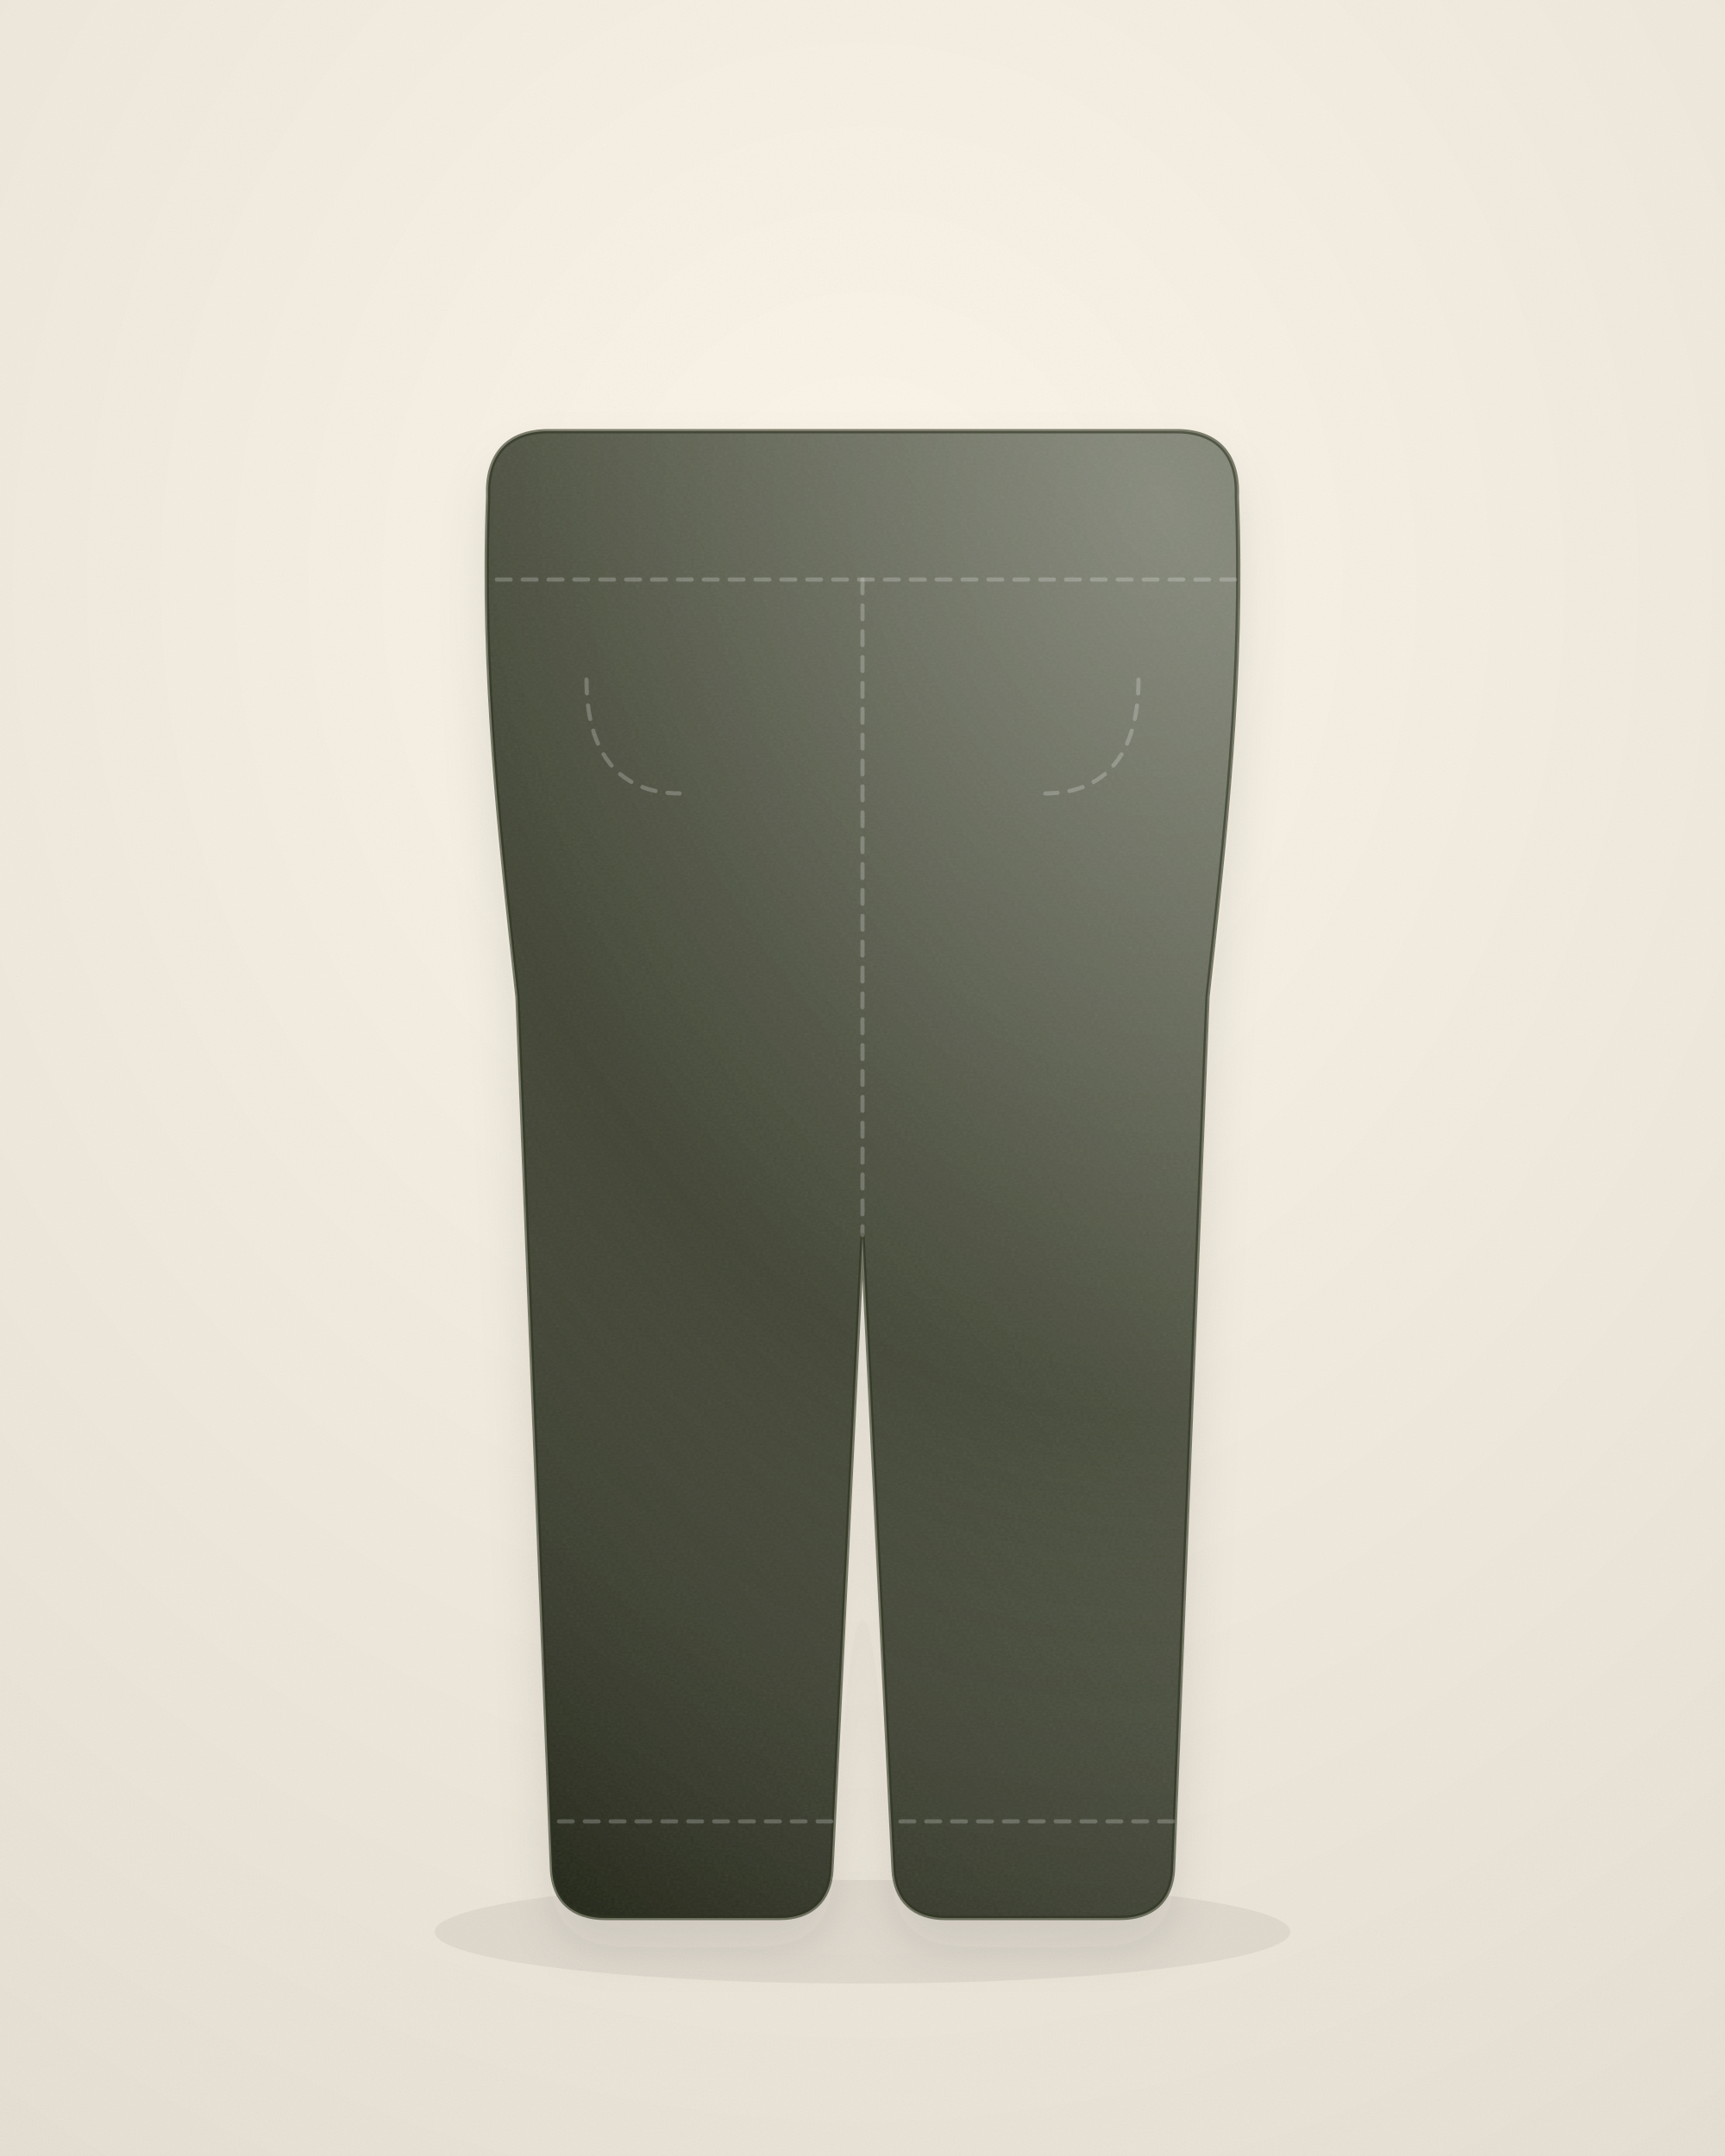
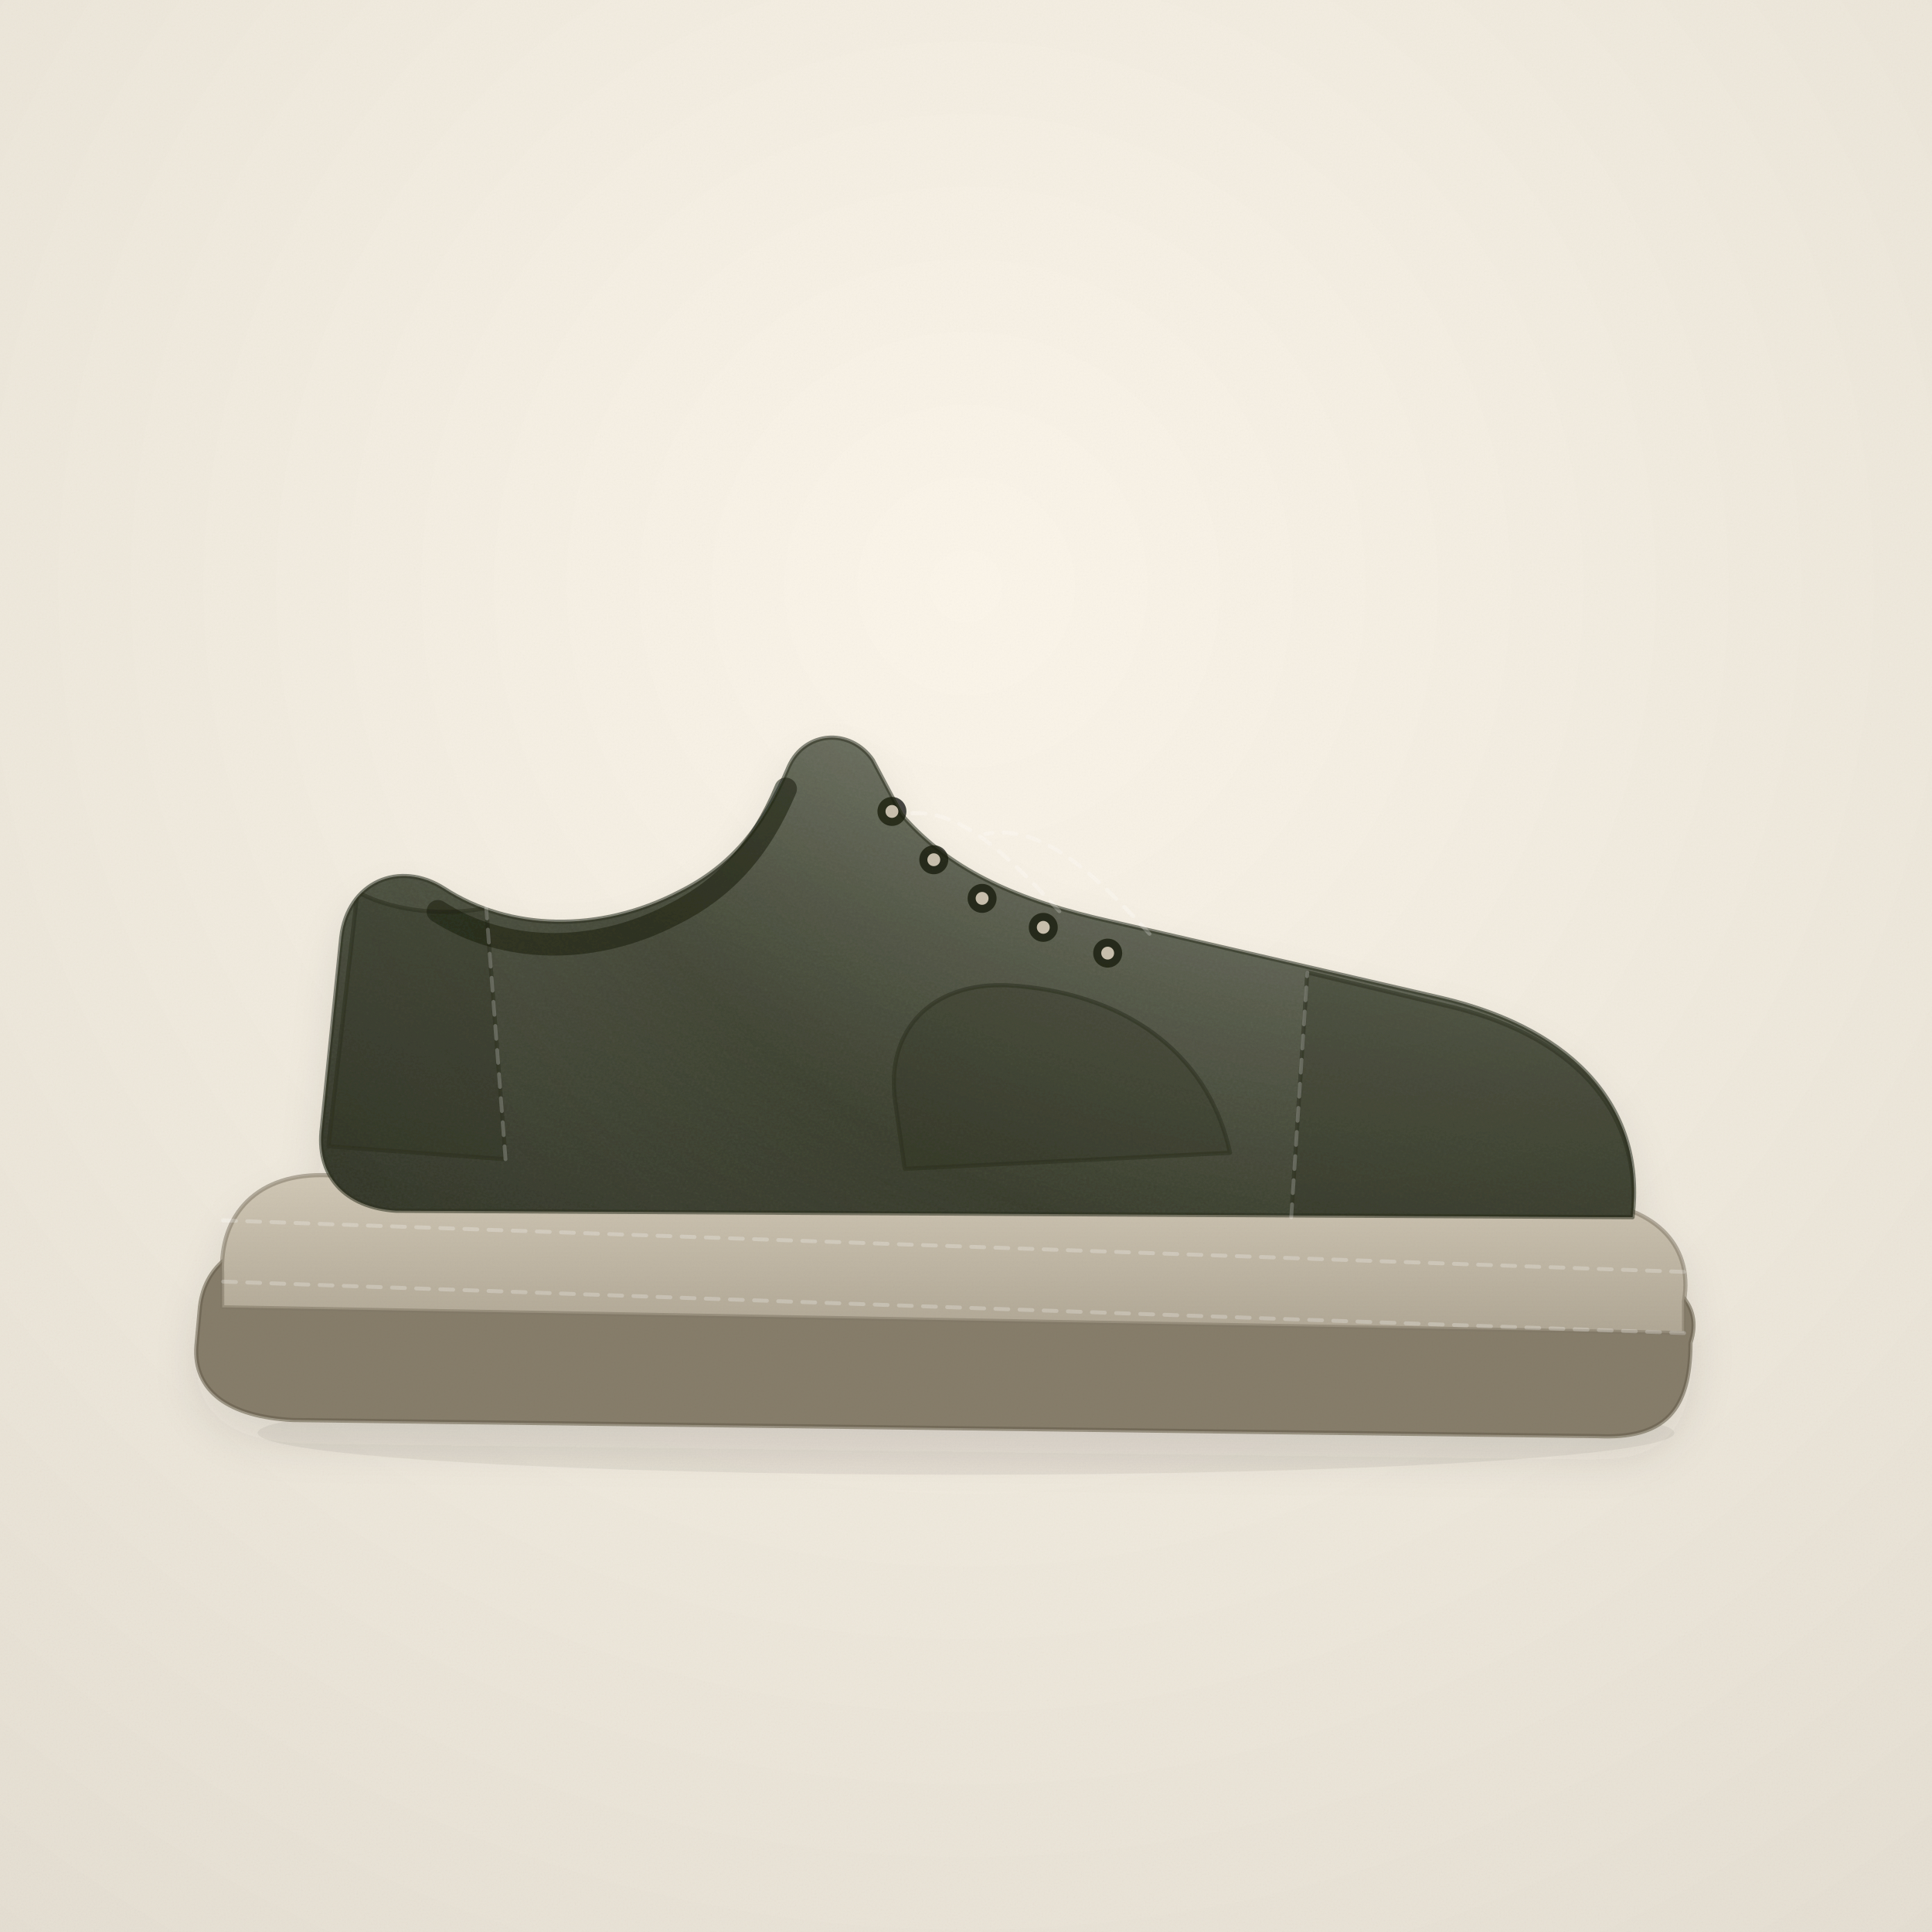
- <svg xmlns="http://www.w3.org/2000/svg" viewBox="0 0 1000 1250" width="1000" height="1250" role="img" aria-label="pantalón">
+ <svg xmlns="http://www.w3.org/2000/svg" viewBox="0 0 1200 1200" width="1200" height="1200" role="img" aria-label="zapatilla de skate">
  <defs>
-     <radialGradient id="bg-pants-4A4E3D-back" cx="50%" cy="36%" r="80%">
+     <radialGradient id="bg-skate-4A4E3D-back" cx="50%" cy="38%" r="78%">
      <stop offset="0%" stop-color="#fbf5e9" />
      <stop offset="100%" stop-color="#d9d3c7" />
    </radialGradient>
-     <linearGradient id="cloth-pants-4A4E3D-back" x1="16%" y1="0%" x2="88%" y2="100%">
-       <stop offset="0%" stop-color="#6e7261" />
-       <stop offset="44%" stop-color="#4A4E3D" />
-       <stop offset="100%" stop-color="#2e3221" />
+     <linearGradient id="upper-skate-4A4E3D-back" x1="14%" y1="0%" x2="86%" y2="100%">
+       <stop offset="0%" stop-color="#707463" />
+       <stop offset="46%" stop-color="#4A4E3D" />
+       <stop offset="100%" stop-color="#2c301f" />
    </linearGradient>
-     <radialGradient id="fold-pants-4A4E3D-back" cx="33%" cy="24%" r="72%">
-       <stop offset="0%" stop-color="#ffffff" stop-opacity="0.18" />
+     <linearGradient id="mid-skate-4A4E3D-back" x1="0%" y1="0%" x2="0%" y2="100%">
+       <stop offset="0%" stop-color="#d0c7b5" />
+       <stop offset="100%" stop-color="#b0a795" />
+     </linearGradient>
+     <radialGradient id="fold-skate-4A4E3D-back" cx="32%" cy="22%" r="74%">
+       <stop offset="0%" stop-color="#ffffff" stop-opacity="0.20" />
      <stop offset="58%" stop-color="#ffffff" stop-opacity="0" />
-       <stop offset="100%" stop-color="#000000" stop-opacity="0.20" />
+       <stop offset="100%" stop-color="#000000" stop-opacity="0.22" />
    </radialGradient>
-     <filter id="grain-pants-4A4E3D-back">
+     <filter id="grain-skate-4A4E3D-back">
      <feTurbulence type="fractalNoise" baseFrequency="0.9" numOctaves="3" seed="7" />
      <feColorMatrix type="saturate" values="0" />
    </filter>
-     <filter id="drop-pants-4A4E3D-back" x="-30%" y="-30%" width="160%" height="160%">
-       <feDropShadow dx="0" dy="16" stdDeviation="14" flood-color="#3a3128" flood-opacity="0.10" />
+     <filter id="drop-skate-4A4E3D-back" x="-30%" y="-30%" width="160%" height="160%">
+       <feDropShadow dx="0" dy="14" stdDeviation="13" flood-color="#3a3128" flood-opacity="0.10" />
    </filter>
-     <filter id="weave-pants-4A4E3D-back">
-       <feTurbulence type="fractalNoise" baseFrequency="0.5 0.72" numOctaves="2" seed="9" result="n" />
+     <filter id="weave-skate-4A4E3D-back">
+       <feTurbulence type="fractalNoise" baseFrequency="0.55 0.72" numOctaves="2" seed="9" result="n" />
      <feColorMatrix in="n" type="saturate" values="0" />
      <feComponentTransfer>
-         <feFuncA type="linear" slope="0.12" />
+         <feFuncA type="linear" slope="0.11" />
      </feComponentTransfer>
    </filter>
-     <clipPath id="body-pants-4A4E3D-back">
-       <path d="M318,250 L682,250 C706,250 718,264 717,288       C721,392 710,486 700,578       L680,1084 C679,1102 668,1112 649,1112       L548,1112 C530,1112 519,1102 518,1084       L500,716 L482,1084 C481,1102 470,1112 452,1112       L351,1112 C332,1112 321,1102 320,1084       L300,578 C290,486 279,392 283,288       C282,264 294,250 318,250 Z" />
+     <clipPath id="body-skate-4A4E3D-back">
+       <path d="M186,756 C178,690 220,640 304,620       L520,570 C578,556 614,536 640,506       L658,472 C672,452 700,454 710,476       C726,514 746,538 778,554       C828,580 884,578 924,552       C952,534 984,548 988,582       L1000,700 C1004,730 986,750 954,752       L186,756 Z" />
    </clipPath>
  </defs>
-   <rect x="-400" y="-400" width="1800" height="2050" fill="url(#bg-pants-4A4E3D-back)" />
-   <ellipse cx="500" cy="1120" rx="248" ry="30" fill="#3a3128" opacity="0.07" />
-   <g filter="url(#drop-pants-4A4E3D-back)" transform="translate(1000,0) scale(-1,1)">
-     <path d="M318,250 L682,250 C706,250 718,264 717,288       C721,392 710,486 700,578       L680,1084 C679,1102 668,1112 649,1112       L548,1112 C530,1112 519,1102 518,1084       L500,716 L482,1084 C481,1102 470,1112 452,1112       L351,1112 C332,1112 321,1102 320,1084       L300,578 C290,486 279,392 283,288       C282,264 294,250 318,250 Z" fill="url(#cloth-pants-4A4E3D-back)" />
-     <g clip-path="url(#body-pants-4A4E3D-back)">
-       <rect x="0" y="0" width="1000" height="1250" fill="url(#fold-pants-4A4E3D-back)" />
-       <rect x="0" y="0" width="1000" height="1250" filter="url(#weave-pants-4A4E3D-back)" opacity="0.6" />
+   <rect x="-400" y="-400" width="2000" height="2000" fill="url(#bg-skate-4A4E3D-back)" />
+   <ellipse cx="600" cy="890" rx="440" ry="26" fill="#3a3128" opacity="0.07" />
+   <g filter="url(#drop-skate-4A4E3D-back)" transform="translate(1200,0) scale(-1,1)">
+     <path d="M150,834 C142,810 160,792 196,790 L1012,770       C1052,768 1074,786 1076,814 L1078,836       C1080,864 1058,880 1018,882 L208,892       C166,894 150,876 150,834 Z" fill="#867d6b" />
+     <path d="M150,834 C142,810 160,792 196,790 L1012,770       C1052,768 1074,786 1076,814 L1078,836       C1080,864 1058,880 1018,882 L208,892       C166,894 150,876 150,834 Z" fill="none" stroke="#645b49" stroke-opacity="0.55" stroke-width="2.6" stroke-linejoin="round" />
+     <path d="M154,808 C148,772 174,748 218,746 L996,730       C1040,728 1064,754 1062,792 L1062,812 L154,828 Z" fill="url(#mid-skate-4A4E3D-back)" />
+     <path d="M154,808 C148,772 174,748 218,746 L996,730       C1040,728 1064,754 1062,792 L1062,812 L154,828 Z" fill="none" stroke="#827967" stroke-opacity="0.55" stroke-width="2.6" stroke-linejoin="round" />
+     <path d="M186,756 C178,690 220,640 304,620       L520,570 C578,556 614,536 640,506       L658,472 C672,452 700,454 710,476       C726,514 746,538 778,554       C828,580 884,578 924,552       C952,534 984,548 988,582       L1000,700 C1004,730 986,750 954,752       L186,756 Z" fill="url(#upper-skate-4A4E3D-back)" />
+     <g clip-path="url(#body-skate-4A4E3D-back)">
+       <rect x="0" y="0" width="1200" height="1200" fill="url(#fold-skate-4A4E3D-back)" />
+       <rect x="0" y="0" width="1200" height="1200" filter="url(#weave-skate-4A4E3D-back)" opacity="0.6" />
+       <path d="M186,756 C180,694 218,646 296,626 L388,604 L398,756 Z" fill="#2c301f" fill-opacity="0.30" />
+       <path d="M186,756 C180,694 218,646 296,626 L388,604 L398,756 Z" fill="none" stroke="#2c301f" stroke-opacity="0.55" stroke-width="2.6" stroke-linejoin="round" />
+       <path d="M898,564 C930,570 960,564 978,554 L996,712 L886,720 Z" fill="#2c301f" fill-opacity="0.30" />
+       <path d="M898,564 C930,570 960,564 978,554 L996,712 L886,720 Z" fill="none" stroke="#2c301f" stroke-opacity="0.55" stroke-width="2.6" stroke-linejoin="round" />
+       <path d="M436,716 C450,652 504,616 574,612 C622,610 650,640 644,684 L638,726 Z" fill="#2c301f" fill-opacity="0.30" />
+       <path d="M436,716 C450,652 504,616 574,612 C622,610 650,640 644,684 L638,726 Z" fill="none" stroke="#2c301f" stroke-opacity="0.55" stroke-width="2.6" stroke-linejoin="round" />
    </g>
-     <path d="M318,250 L682,250 C706,250 718,264 717,288       C721,392 710,486 700,578       L680,1084 C679,1102 668,1112 649,1112       L548,1112 C530,1112 519,1102 518,1084       L500,716 L482,1084 C481,1102 470,1112 452,1112       L351,1112 C332,1112 321,1102 320,1084       L300,578 C290,486 279,392 283,288       C282,264 294,250 318,250 Z" fill="none" stroke="#2e3221" stroke-opacity="0.6" stroke-width="2.5" stroke-linejoin="round" />
-     <g fill="none" stroke="rgba(255,255,255,0.22)" stroke-width="2.4" stroke-dasharray="8 7" stroke-linecap="round">
-       <path d="M284,336 L716,336" />
-       <path d="M500,336 L500,716" />
-       <path d="M340,394 C340,438 360,460 394,460" />
-       <path d="M660,394 C660,438 640,460 606,460" />
-       <path d="M320,1056 L482,1056" />
-       <path d="M518,1056 L680,1056" />
+     <path d="M186,756 C178,690 220,640 304,620       L520,570 C578,556 614,536 640,506       L658,472 C672,452 700,454 710,476       C726,514 746,538 778,554       C828,580 884,578 924,552       C952,534 984,548 988,582       L1000,700 C1004,730 986,750 954,752       L186,756 Z" fill="none" stroke="#2c301f" stroke-opacity="0.55" stroke-width="2.6" stroke-linejoin="round" />
+     <path d="M712,490 C728,528 750,552 782,568 C832,594 888,592 928,566" fill="none" stroke="#1a1e0d" stroke-opacity="0.55" stroke-width="14" stroke-linecap="round" />
+     <g fill="none" stroke="rgba(255,255,255,0.24)" stroke-width="2.4" stroke-dasharray="8 7" stroke-linecap="round">
+       <path d="M398,756 L388,604" />
+       <path d="M886,720 L898,564" />
+       <path d="M154,828 L1062,796" />
+       <path d="M154,790 L1062,758" />
+       <path d="M542,566 C582,522 610,500 640,506" />
+       <path d="M486,580 C526,536 556,512 588,518" />
    </g>
+     <circle cx="512" cy="592" r="9" fill="#161a09" fill-opacity="0.75" />
+     <circle cx="512" cy="592" r="4" fill="#c8bfad" />
+     <circle cx="552" cy="576" r="9" fill="#161a09" fill-opacity="0.75" />
+     <circle cx="552" cy="576" r="4" fill="#c8bfad" />
+     <circle cx="590" cy="558" r="9" fill="#161a09" fill-opacity="0.75" />
+     <circle cx="590" cy="558" r="4" fill="#c8bfad" />
+     <circle cx="620" cy="534" r="9" fill="#161a09" fill-opacity="0.75" />
+     <circle cx="620" cy="534" r="4" fill="#c8bfad" />
+     <circle cx="646" cy="504" r="9" fill="#161a09" fill-opacity="0.75" />
+     <circle cx="646" cy="504" r="4" fill="#c8bfad" />
  </g>
-   <rect x="-400" y="-400" width="1800" height="2050" filter="url(#grain-pants-4A4E3D-back)" opacity="0.05" style="mix-blend-mode:multiply" />
+   <rect x="-400" y="-400" width="2000" height="2000" filter="url(#grain-skate-4A4E3D-back)" opacity="0.05" style="mix-blend-mode:multiply" />
</svg>
